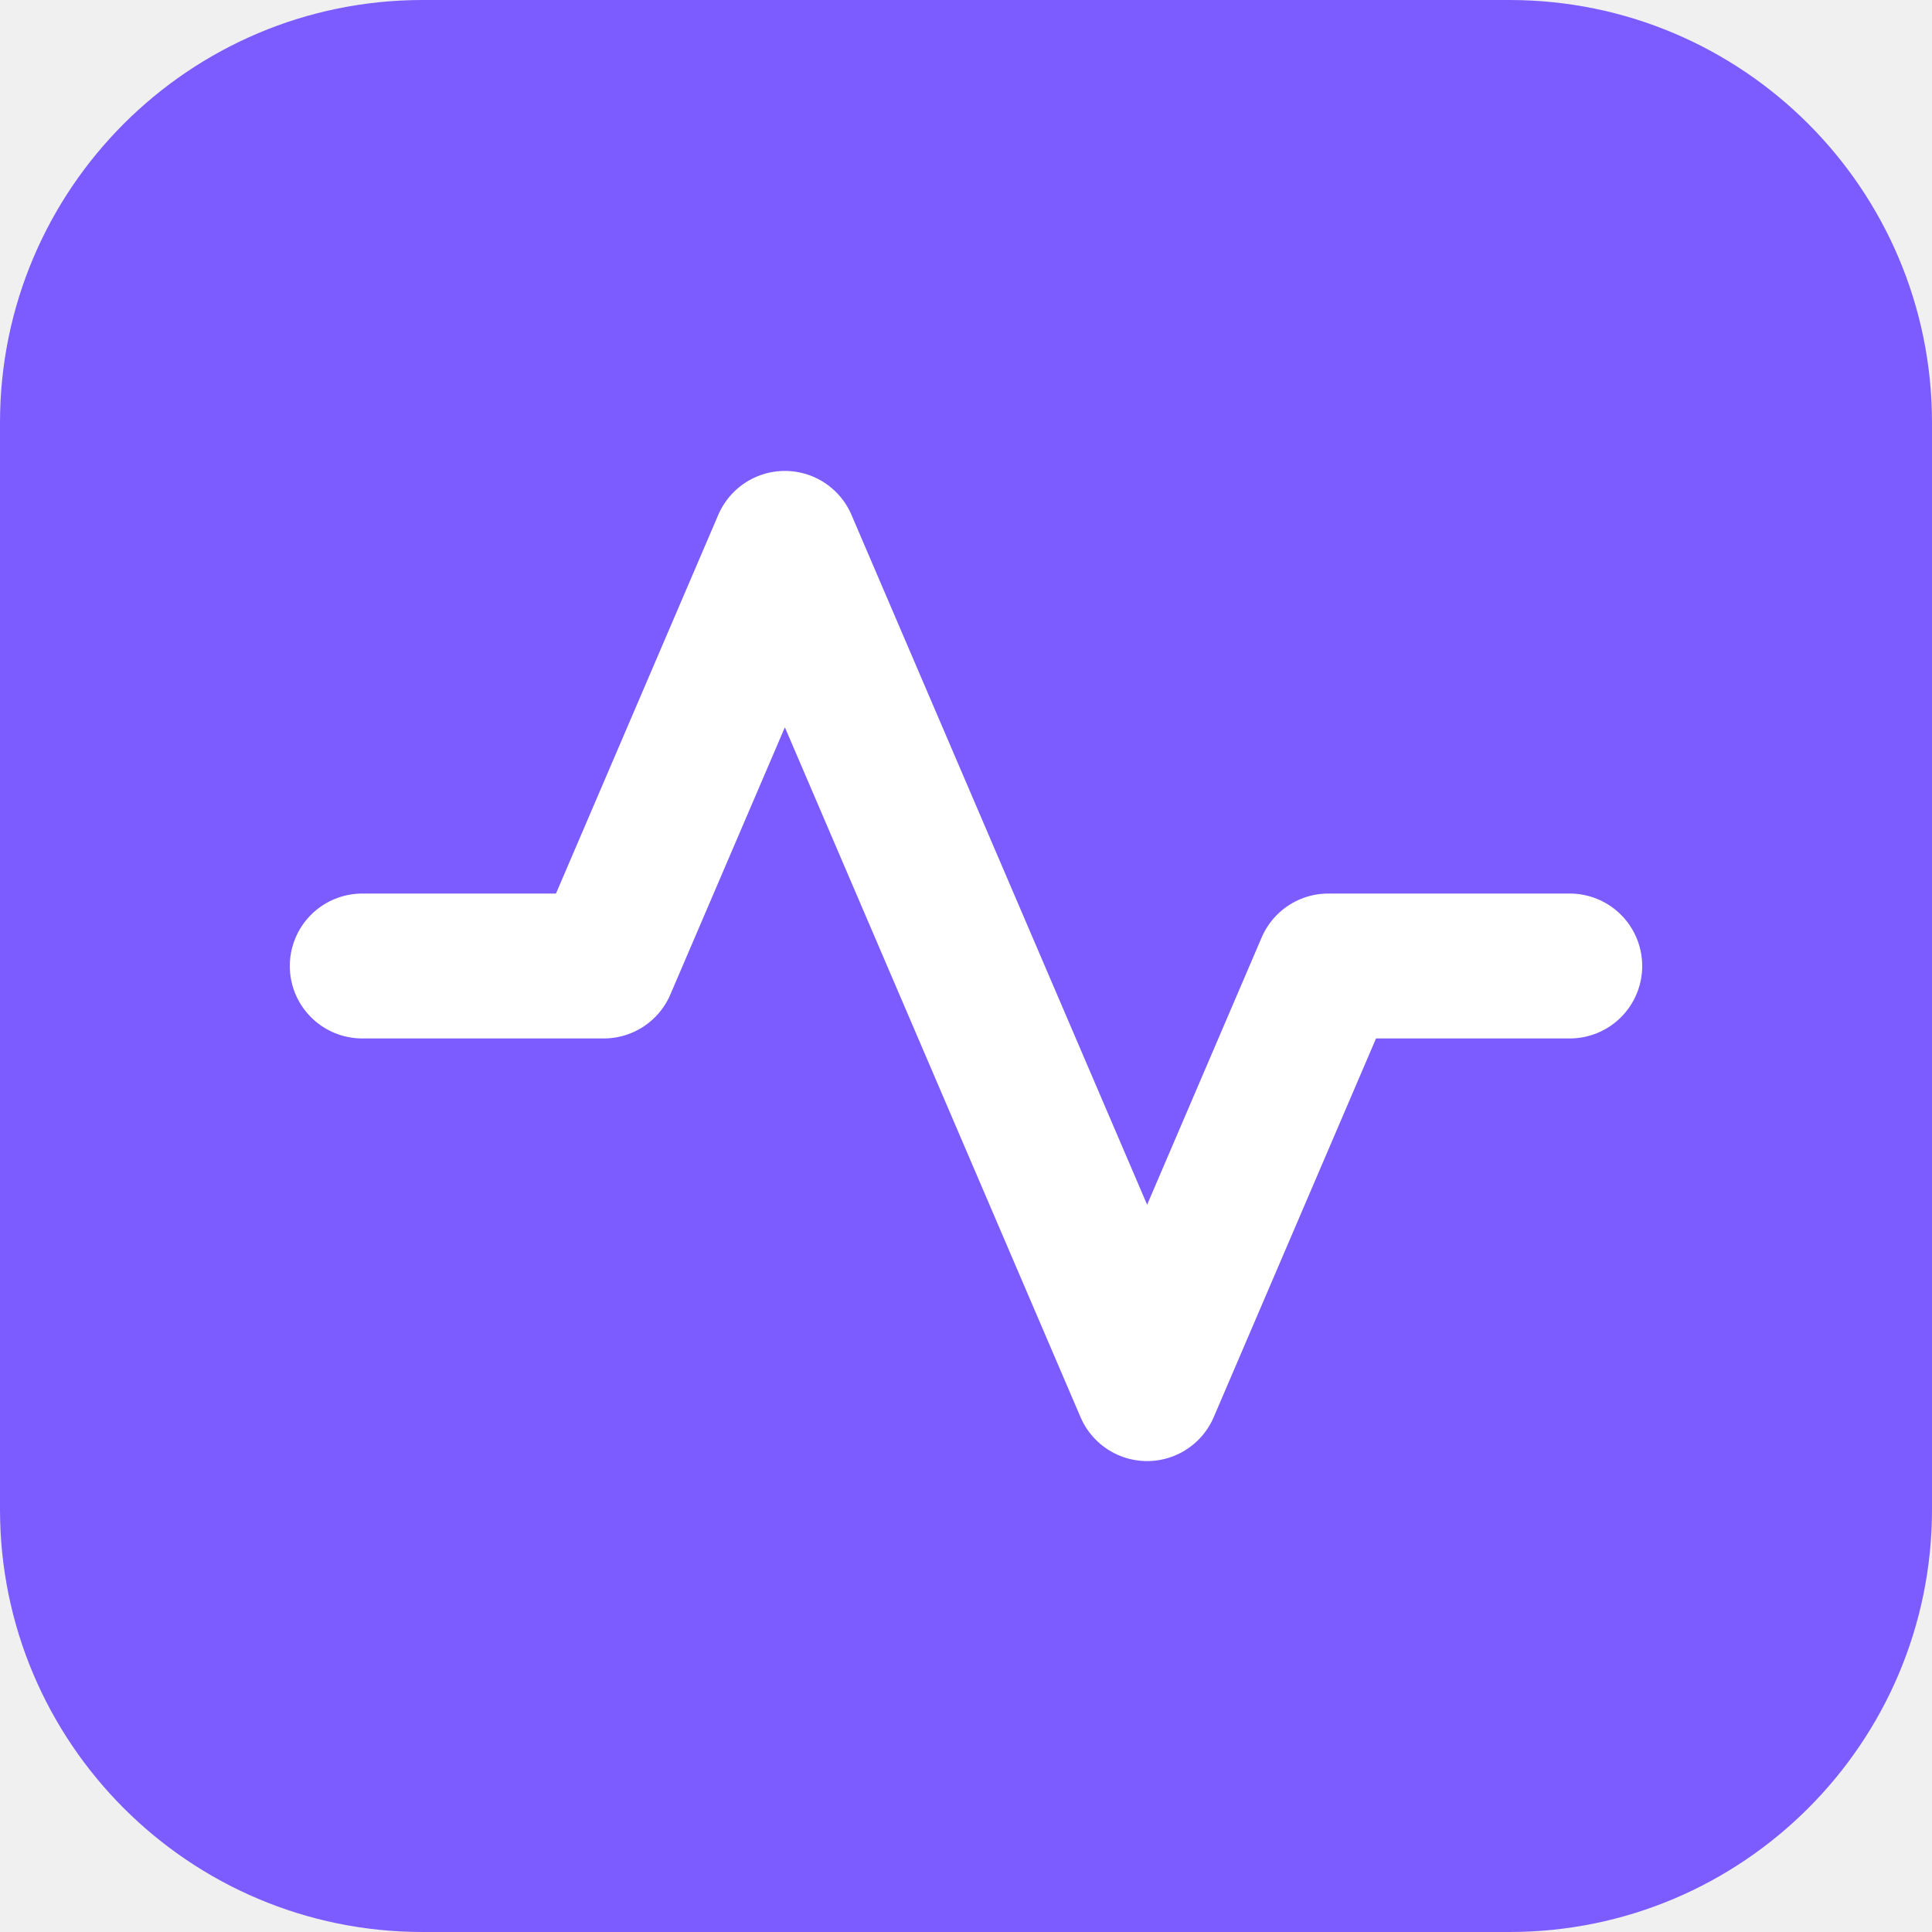
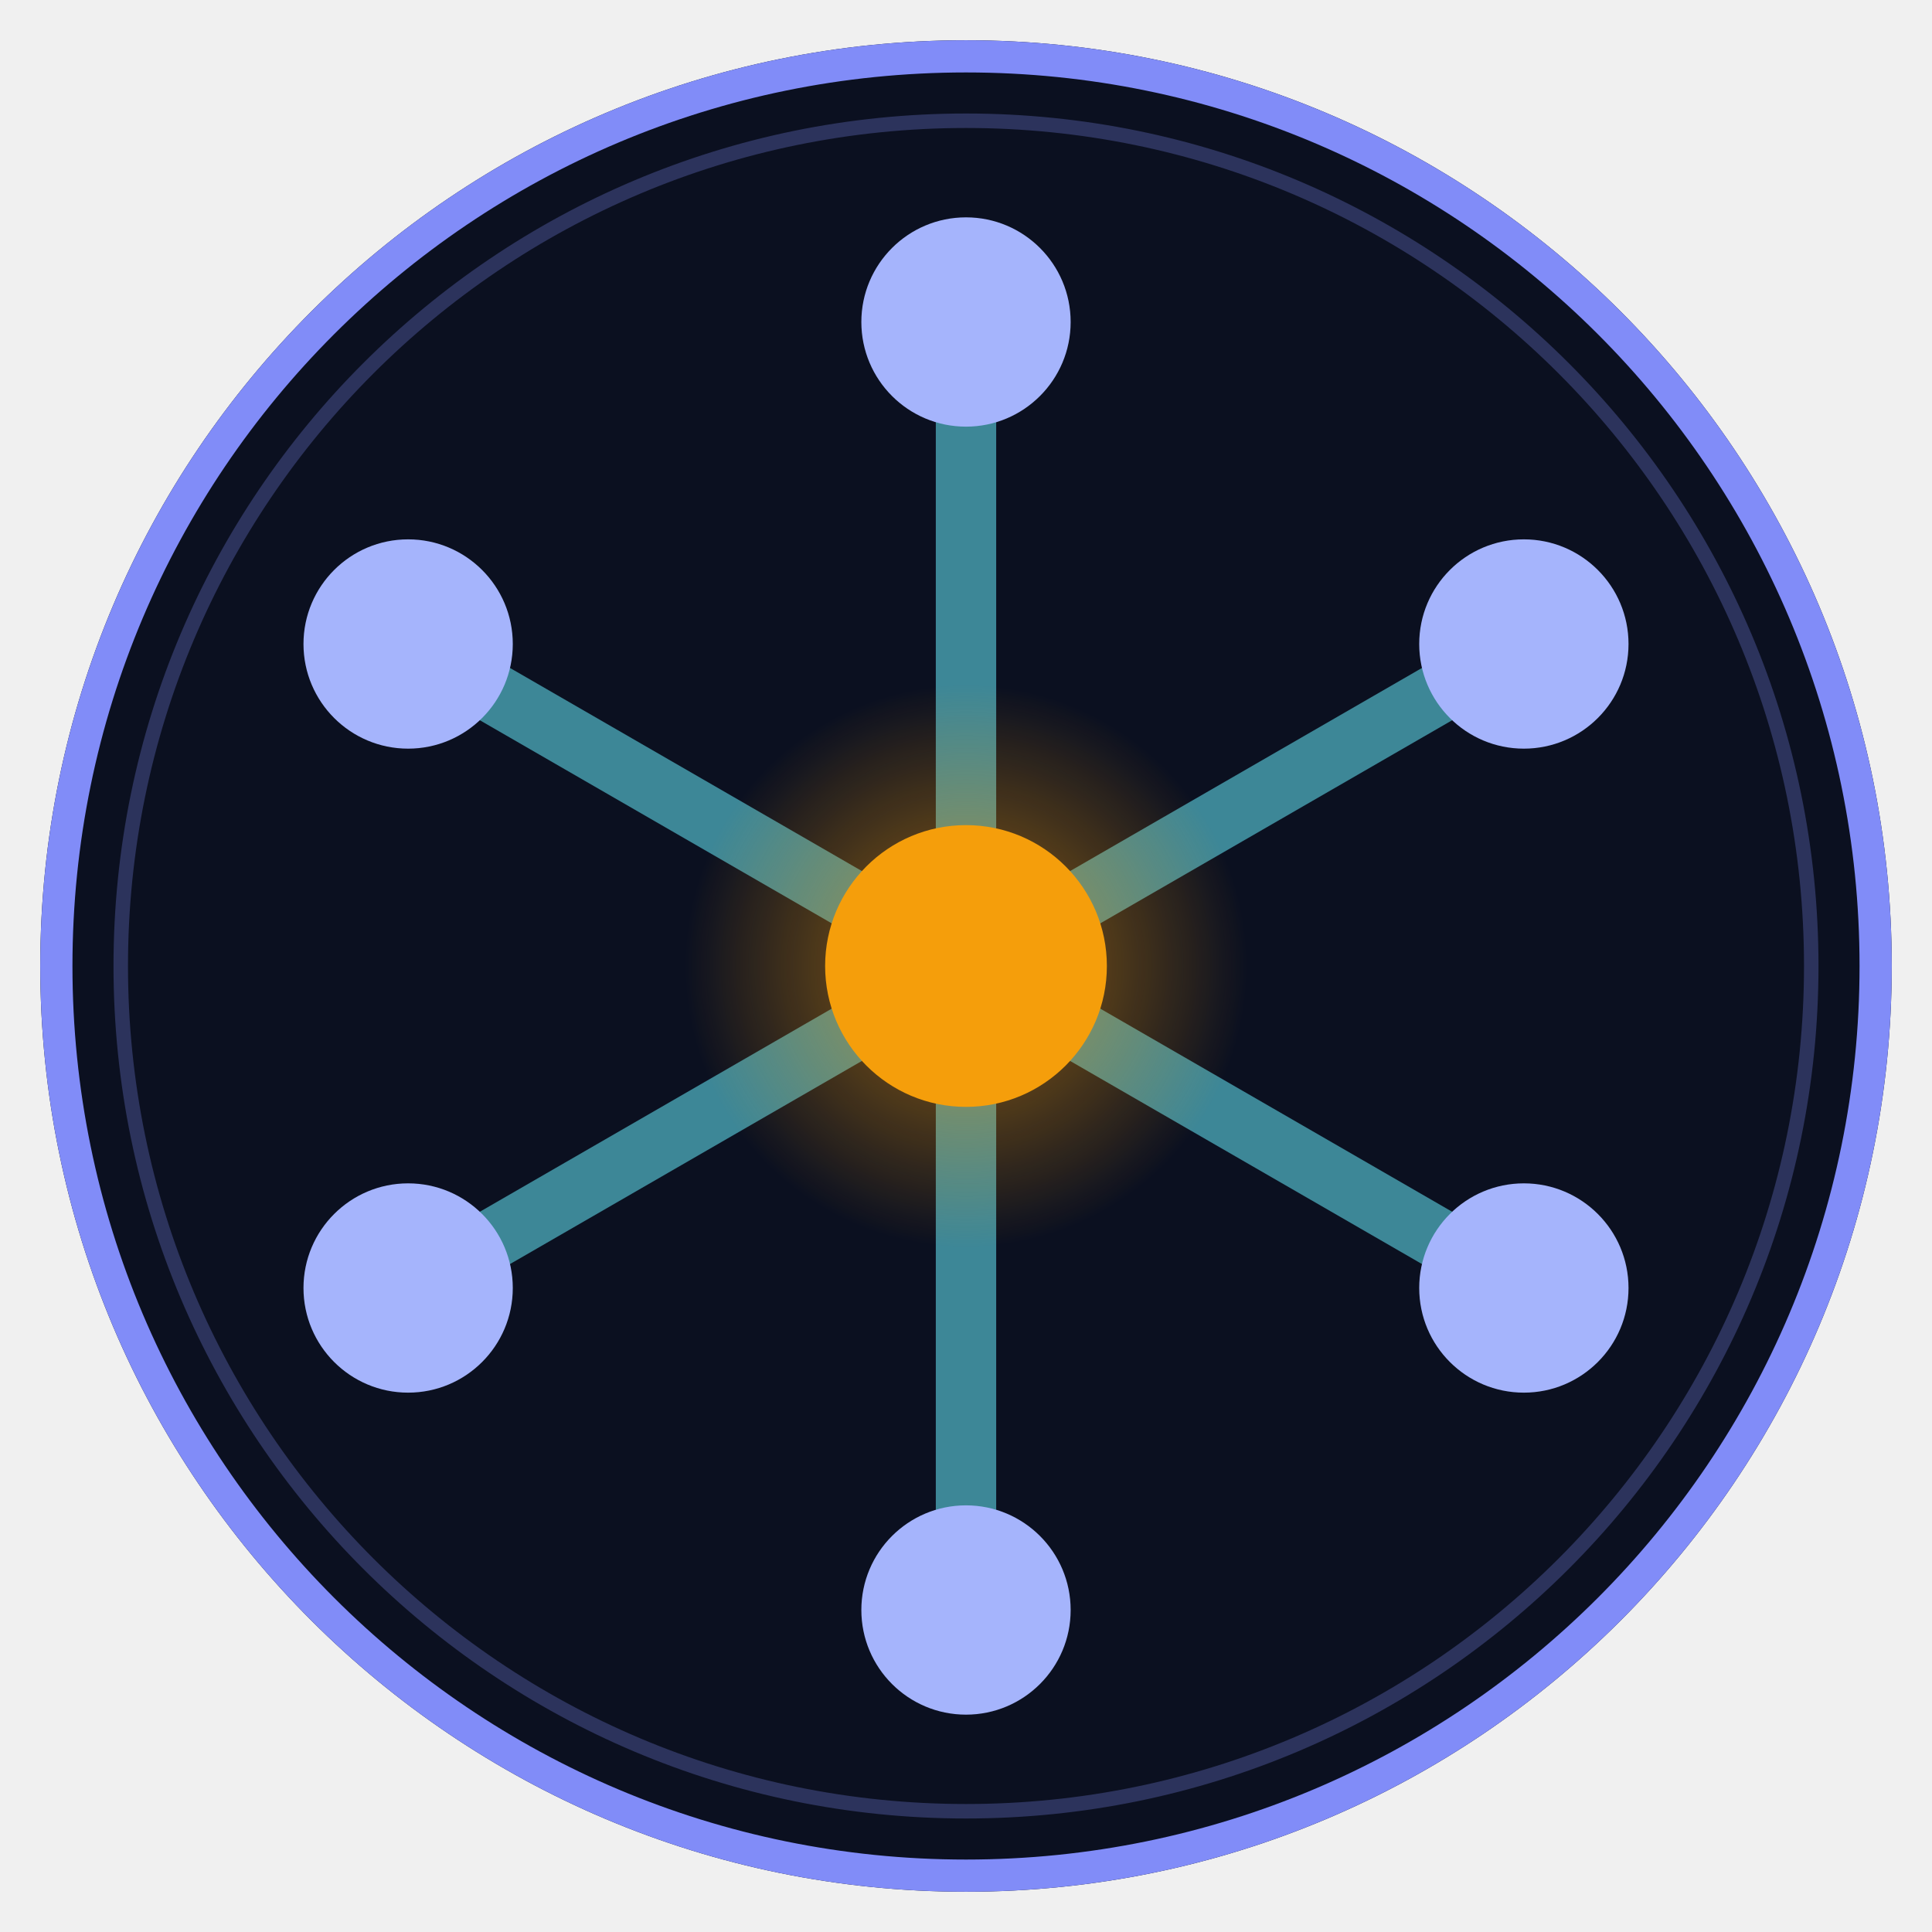
- <svg xmlns="http://www.w3.org/2000/svg" viewBox="0 0 32 32" width="32" height="32">
-   <rect width="32" height="32" rx="7" fill="#7c5cff" />
-   <path d="M26 16h-4l-3 7-6-14-3 7H6" fill="none" stroke="#fff" stroke-width="2.4" stroke-linecap="round" stroke-linejoin="round" />
+ <svg xmlns="http://www.w3.org/2000/svg" viewBox="0 0 24 24" role="img" aria-labelledby="synara-title synara-desc">
+   <defs>
+     <radialGradient id="halo" cx="0.5" cy="0.5" r="0.5">
+       <stop offset="0" stop-color="#F59E0B" stop-opacity="0.6" />
+       <stop offset="1" stop-color="#F59E0B" stop-opacity="0" />
+     </radialGradient>
+   </defs>
+   <circle cx="12" cy="12" r="11.5" fill="#0B1020" />
+   <circle cx="12" cy="12" r="11.3" fill="none" stroke="#818CF8" stroke-width="0.4" />
+   <circle cx="12" cy="12" r="10.5" fill="none" stroke="#818CF8" stroke-opacity="0.28" stroke-width="0.18" />
+   <g stroke="#67E8F9" stroke-opacity="0.55" stroke-width="0.75" stroke-linecap="round">
+     <line x1="12" y1="12" x2="12" y2="4" />
+     <line x1="12" y1="12" x2="18.93" y2="8" />
+     <line x1="12" y1="12" x2="18.93" y2="16" />
+     <line x1="12" y1="12" x2="12" y2="20" />
+     <line x1="12" y1="12" x2="5.07" y2="16" />
+     <line x1="12" y1="12" x2="5.07" y2="8" />
+   </g>
+   <g fill="#A5B4FC">
+     <circle cx="12" cy="4" r="1.3" />
+     <circle cx="18.93" cy="8" r="1.3" />
+     <circle cx="18.93" cy="16" r="1.3" />
+     <circle cx="12" cy="20" r="1.3" />
+     <circle cx="5.07" cy="16" r="1.3" />
+     <circle cx="5.07" cy="8" r="1.3" />
+   </g>
+   <circle cx="12" cy="12" r="3.5" fill="url(#halo)" />
+   <circle cx="12" cy="12" r="1.75" fill="#F59E0B" />
</svg>
